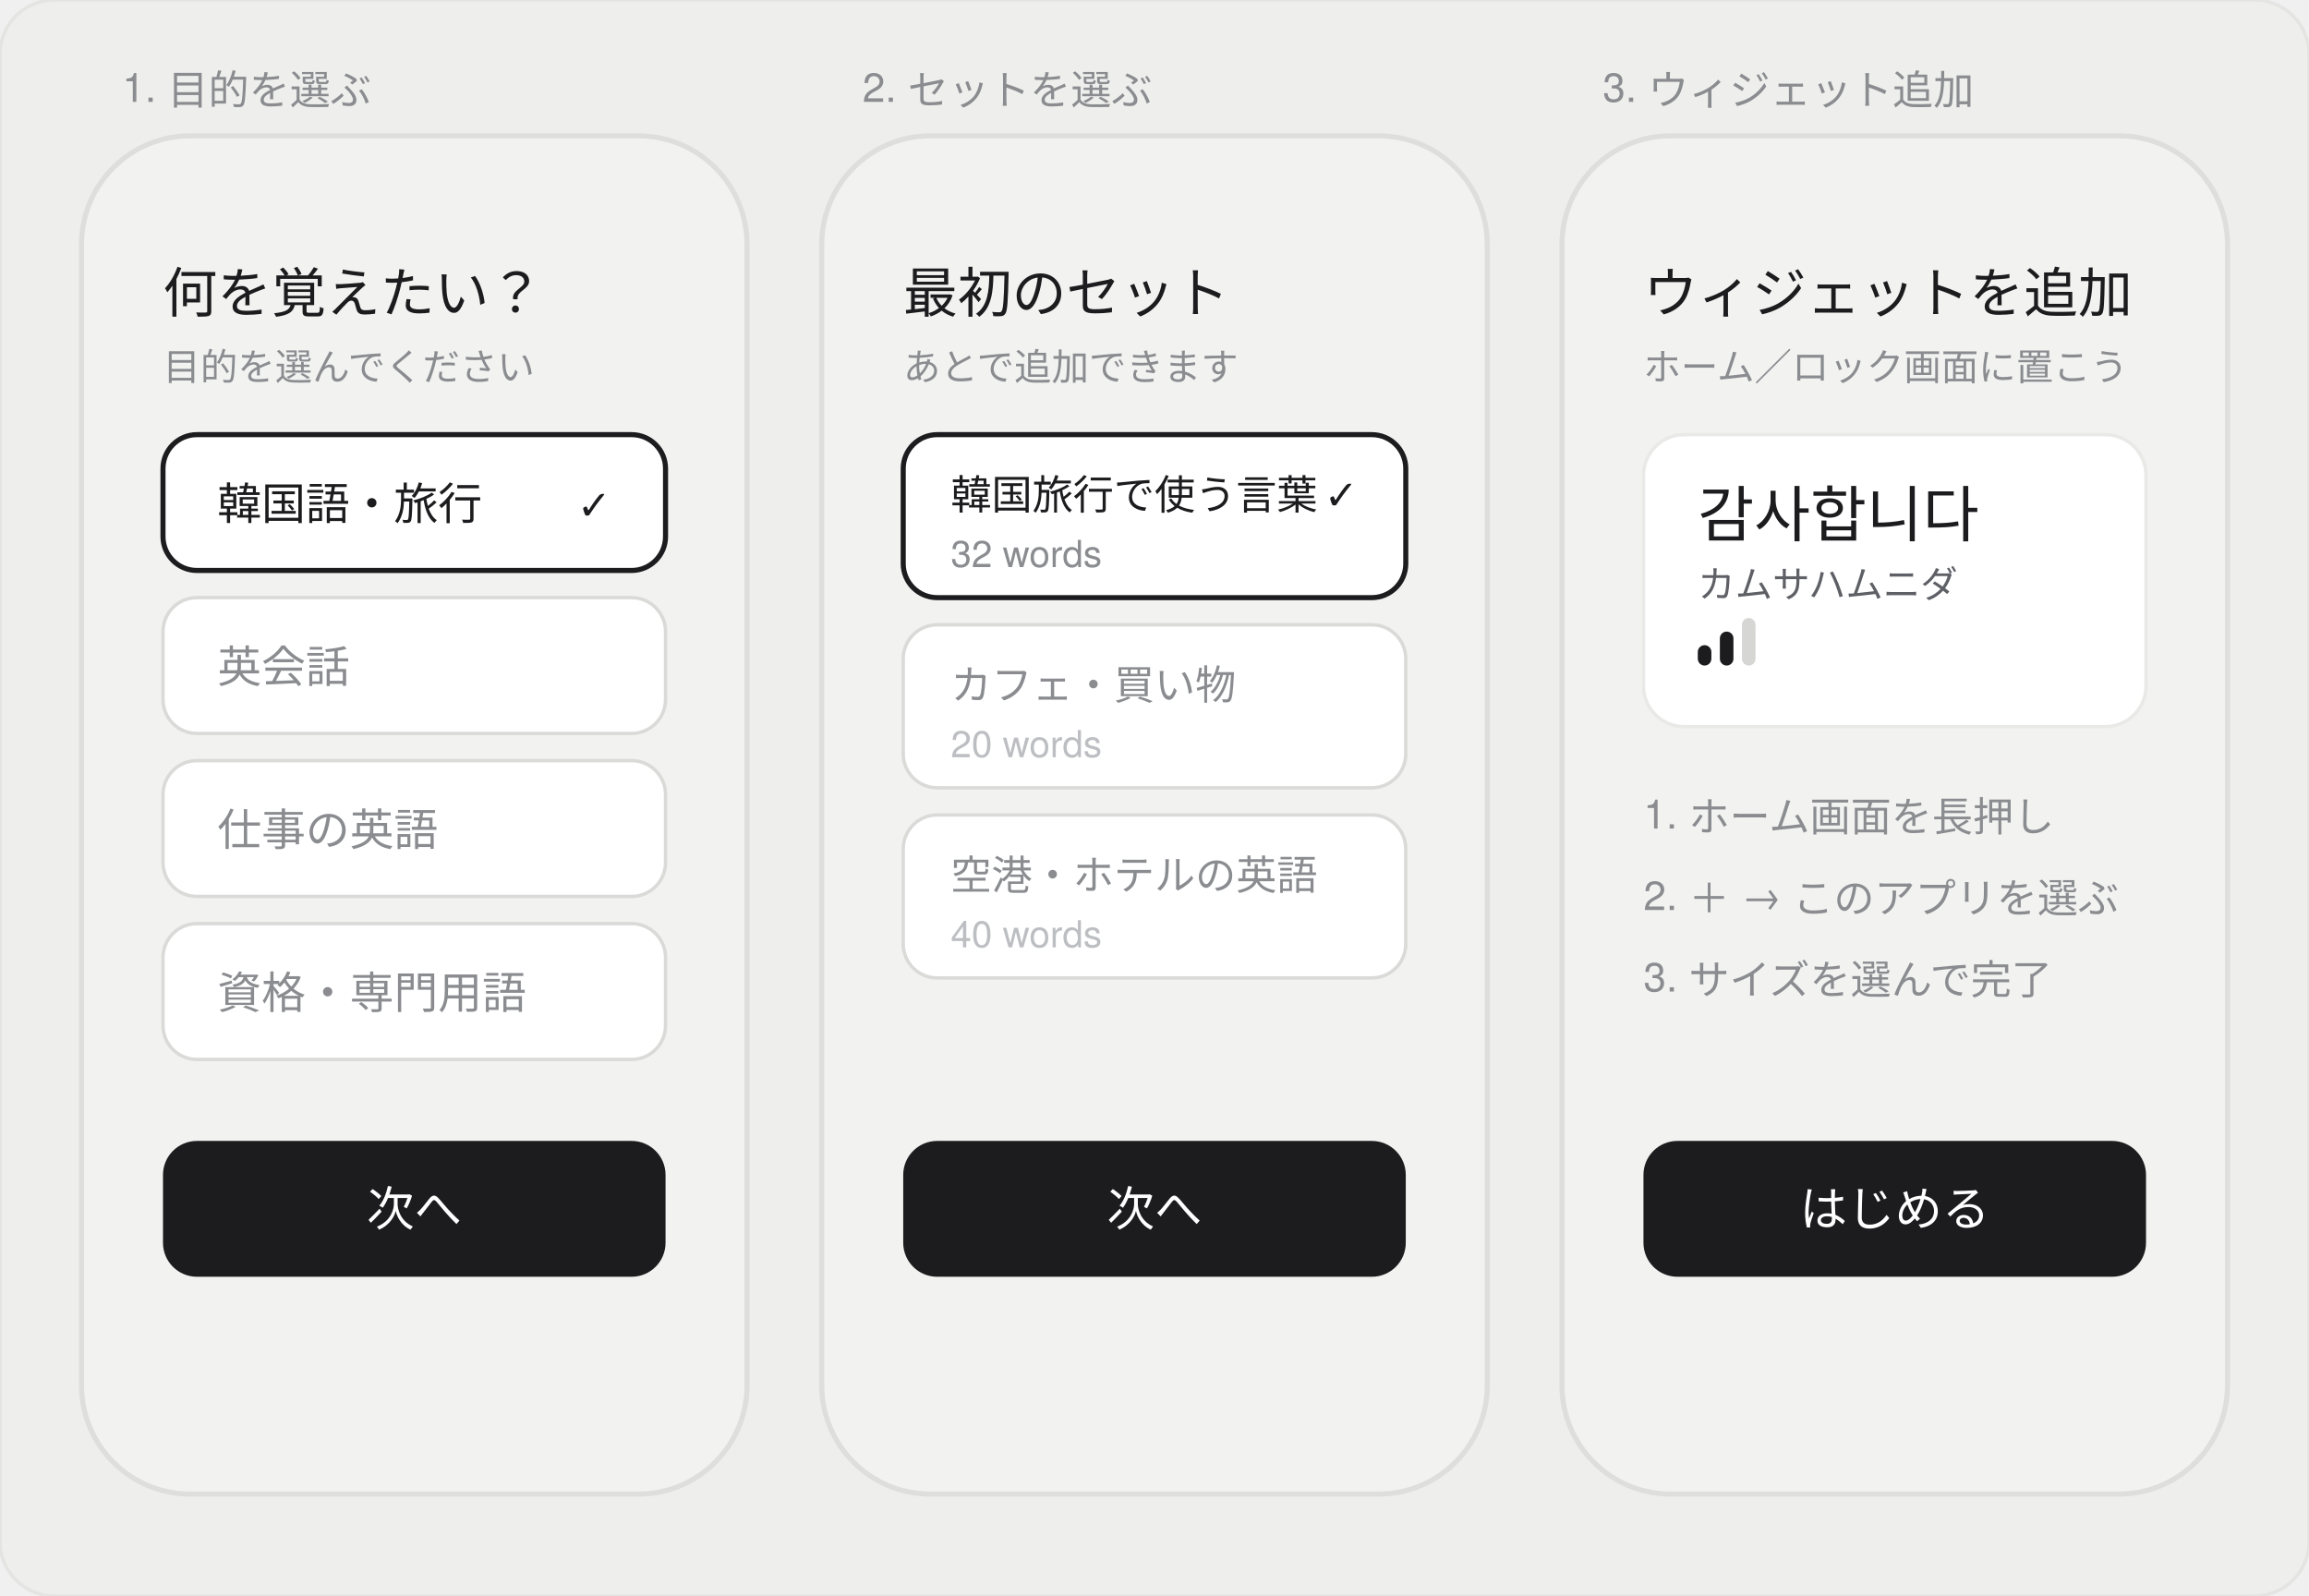
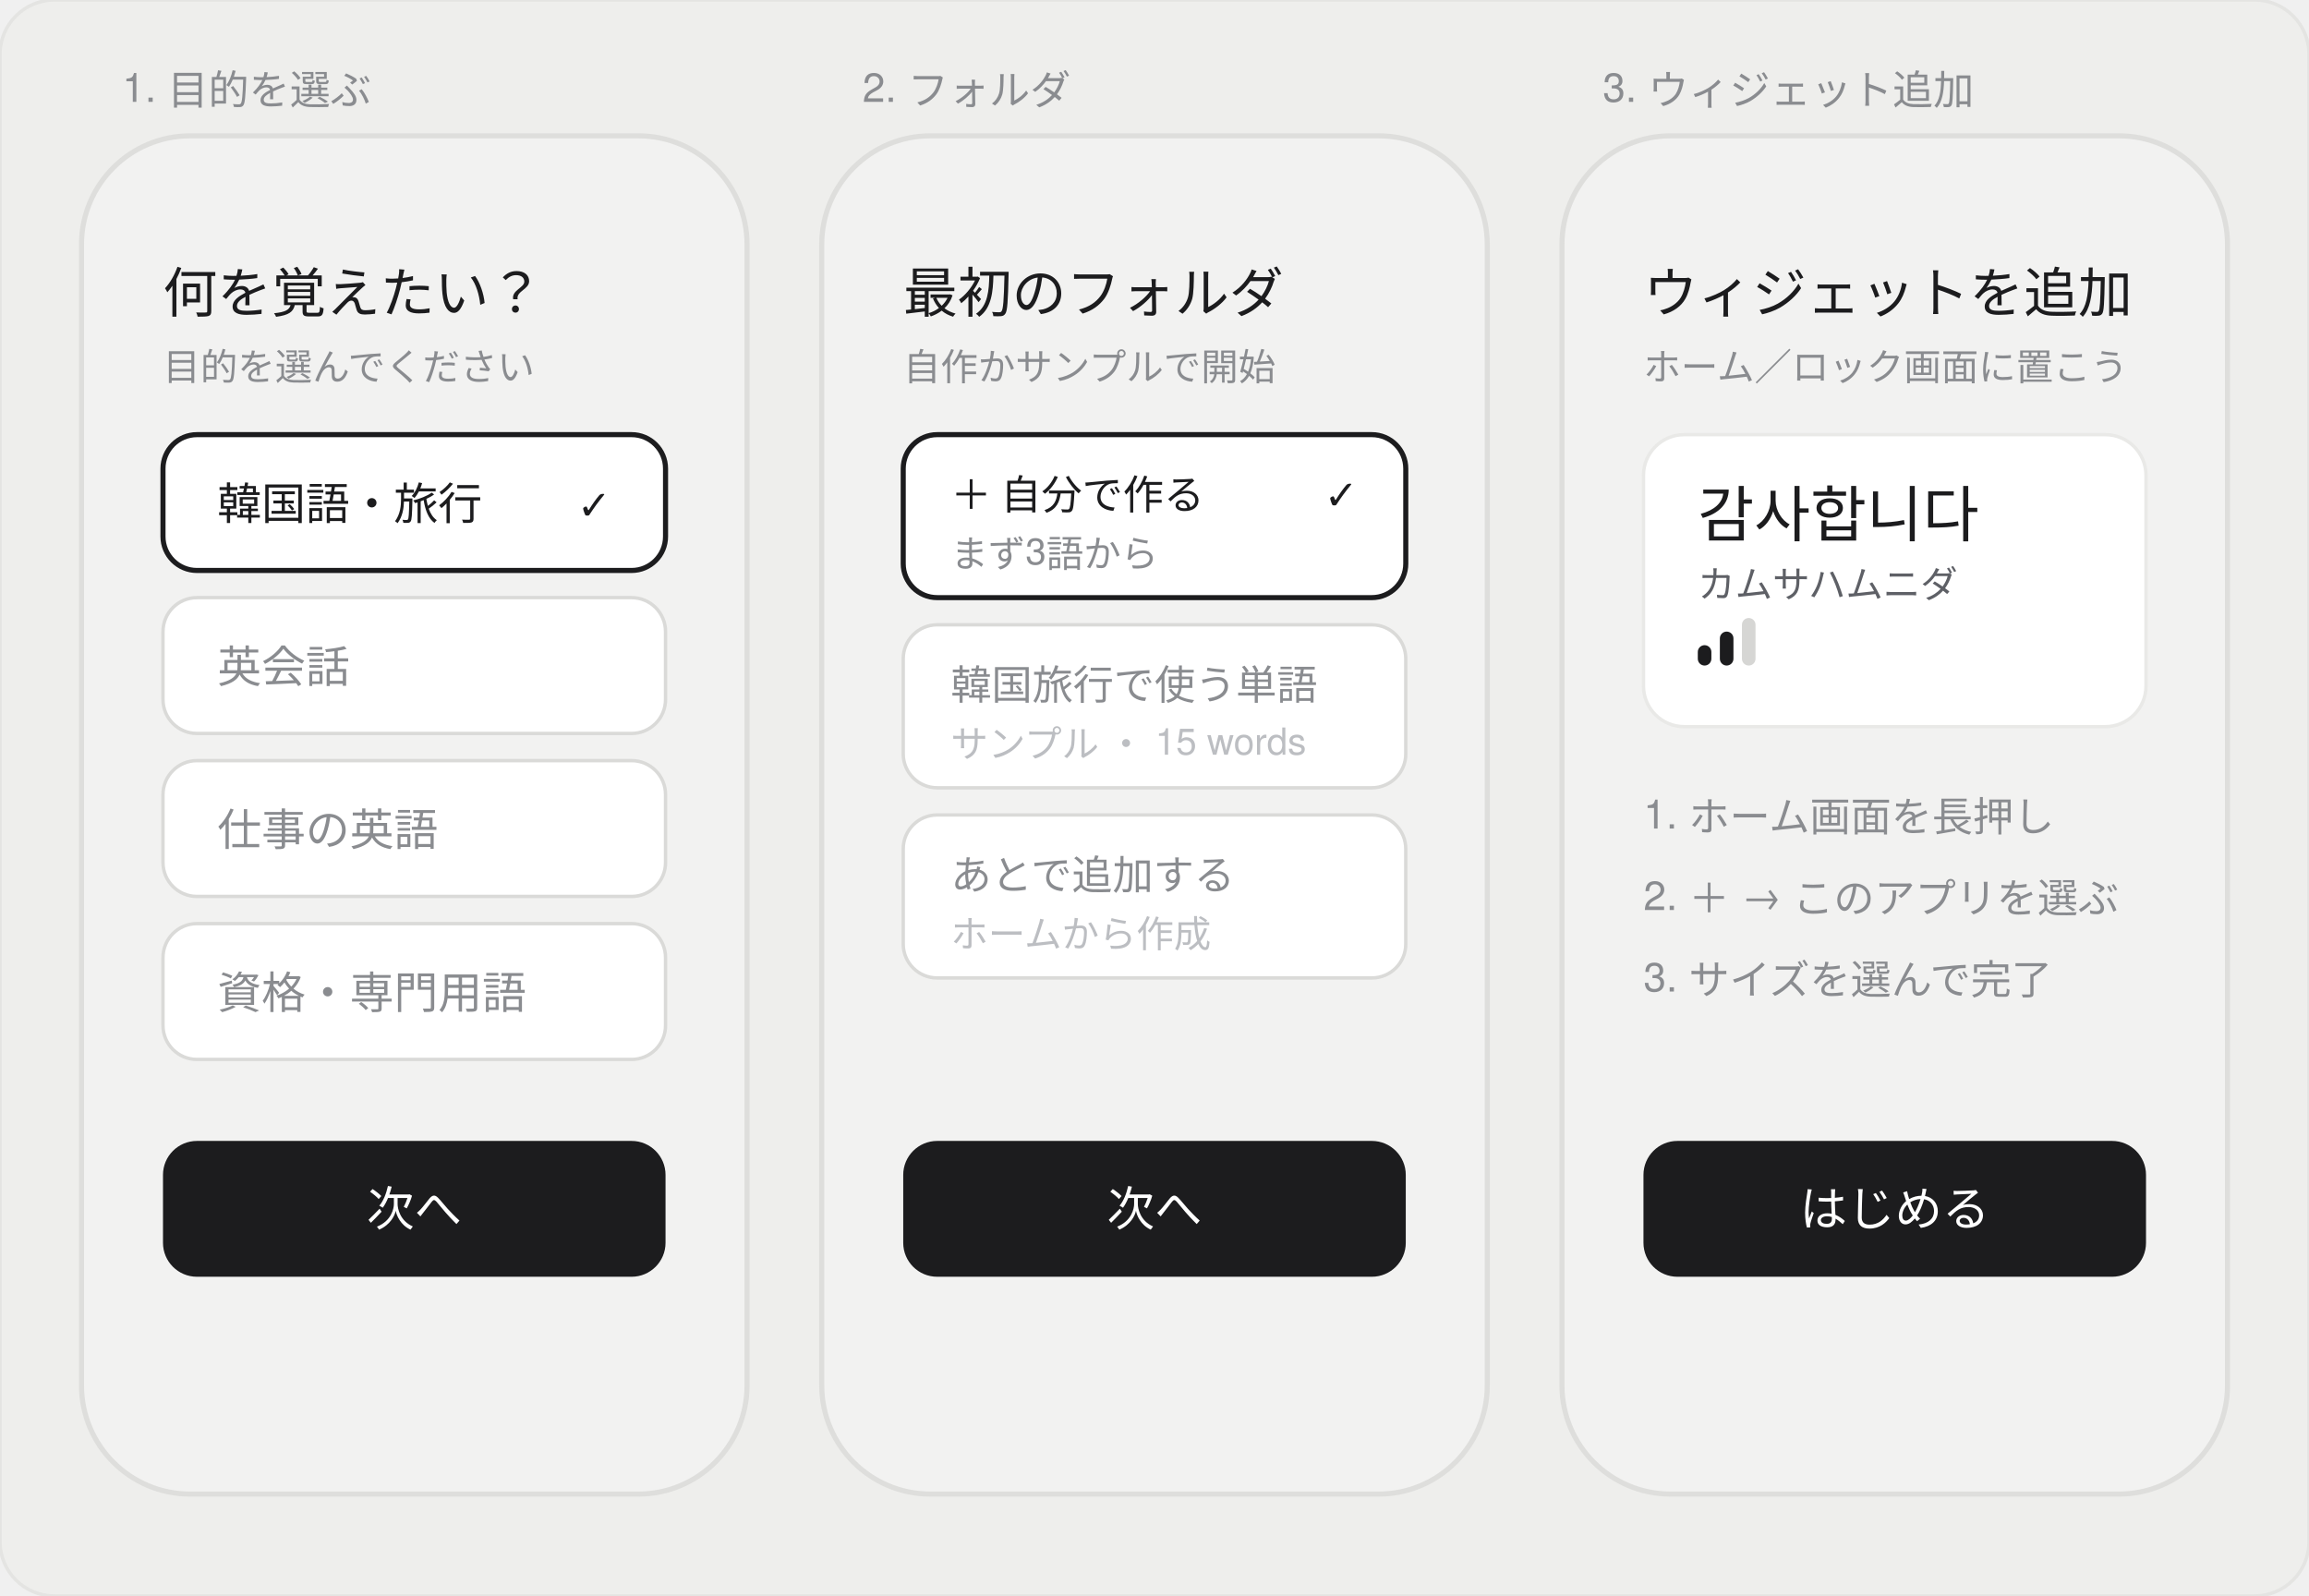
<svg xmlns="http://www.w3.org/2000/svg" viewBox="0 0 680 470" role="img" font-family="'Hiragino Sans','Helvetica Neue',sans-serif">
  <rect x="0" y="0" width="680" height="470" rx="16" fill="#EEEEEC" stroke="#E4E4E2" />
  <text x="36" y="30" font-size="12" fill="#8A8C90">1. 目的を選ぶ</text>
-   <text x="254" y="30" font-size="12" fill="#8A8C90">2. セットを選ぶ</text>
+   <text x="254" y="30" font-size="12" fill="#8A8C90">2. フォルダ</text>
  <text x="472" y="30" font-size="12" fill="#8A8C90">3. ウィジェット追加</text>
  <rect x="24" y="40" width="196" height="400" rx="32" fill="#F2F2F1" stroke="#DEDEDC" stroke-width="1.5" />
  <text x="48" y="92" font-size="16" fill="#1C1C1E">何を覚えたい？</text>
  <text x="48" y="112" font-size="11" fill="#8A8C90">目的を選んでください</text>
  <rect x="48" y="128" width="148" height="40" rx="10" fill="#FFFFFF" stroke="#1C1C1E" stroke-width="1.5" />
  <text x="64" y="153" font-size="13" fill="#1C1C1E">韓国語・旅行</text>
  <text x="180" y="153" text-anchor="end" font-size="12" fill="#1C1C1E">✓</text>
  <rect x="48" y="176" width="148" height="40" rx="10" fill="#FFFFFF" stroke="#DADAD8" />
  <text x="64" y="201" font-size="13" fill="#8A8C90">英会話</text>
  <rect x="48" y="224" width="148" height="40" rx="10" fill="#FFFFFF" stroke="#DADAD8" />
  <text x="64" y="249" font-size="13" fill="#8A8C90">仕事の英語</text>
  <rect x="48" y="272" width="148" height="40" rx="10" fill="#FFFFFF" stroke="#DADAD8" />
  <text x="64" y="297" font-size="13" fill="#8A8C90">資格・専門用語</text>
  <rect x="48" y="336" width="148" height="40" rx="10" fill="#1C1C1E" />
  <text x="122" y="361" text-anchor="middle" font-size="14" fill="#FFFFFF">次へ</text>
  <rect x="242" y="40" width="196" height="400" rx="32" fill="#F2F2F1" stroke="#DEDEDC" stroke-width="1.5" />
-   <text x="266" y="92" font-size="16" fill="#1C1C1E">最初のセット</text>
-   <text x="266" y="112" font-size="11" fill="#8A8C90">あとで追加できます</text>
+   <text x="266" y="92" font-size="16" fill="#1C1C1E">最初のフォルダ</text>
+   <text x="266" y="112" font-size="11" fill="#8A8C90">自作かサンプルで開始</text>
  <rect x="266" y="128" width="148" height="48" rx="10" fill="#FFFFFF" stroke="#1C1C1E" stroke-width="1.5" />
-   <text x="280" y="150" font-size="12" fill="#1C1C1E">韓国旅行で使う言葉</text>
-   <text x="280" y="167" font-size="11" fill="#8A8C90">32 words</text>
+   <text x="280" y="150" font-size="12" fill="#1C1C1E">＋ 自分で作る</text>
+   <text x="280" y="167" font-size="11" fill="#8A8C90">まず3語から</text>
  <text x="400" y="150" text-anchor="end" font-size="12" fill="#1C1C1E">✓</text>
  <rect x="266" y="184" width="148" height="48" rx="10" fill="#FFFFFF" stroke="#DADAD8" />
-   <text x="280" y="206" font-size="12" fill="#8A8C90">カフェ・買い物</text>
-   <text x="280" y="223" font-size="11" fill="#BCBEC2">20 words</text>
+   <text x="280" y="206" font-size="12" fill="#8A8C90">韓国旅行で使う単語</text>
+   <text x="280" y="223" font-size="11" fill="#BCBEC2">サンプル ・ 15 words</text>
  <rect x="266" y="240" width="148" height="48" rx="10" fill="#FFFFFF" stroke="#DADAD8" />
-   <text x="280" y="262" font-size="12" fill="#8A8C90">空港・ホテルの英語</text>
-   <text x="280" y="279" font-size="11" fill="#BCBEC2">40 words</text>
+   <text x="280" y="262" font-size="12" fill="#8A8C90">あとで追加する</text>
+   <text x="280" y="279" font-size="11" fill="#BCBEC2">ホームから作成</text>
  <rect x="266" y="336" width="148" height="40" rx="10" fill="#1C1C1E" />
  <text x="340" y="361" text-anchor="middle" font-size="14" fill="#FFFFFF">次へ</text>
  <rect x="460" y="40" width="196" height="400" rx="32" fill="#F2F2F1" stroke="#DEDEDC" stroke-width="1.5" />
  <text x="484" y="92" font-size="16" fill="#1C1C1E">ウィジェットを追加</text>
  <text x="484" y="112" font-size="11" fill="#8A8C90">ホーム／ロック画面に置こう</text>
  <rect x="484" y="128" width="148" height="86" rx="12" fill="#FFFFFF" stroke="#E9E9E7" />
  <text x="500" y="158" font-size="18" fill="#1C1C1E">감사합니다</text>
  <text x="500" y="176" font-size="11" fill="#5E6066">カムサハムニダ</text>
  <rect x="500" y="190" width="4" height="6" rx="2" fill="#1C1C1E" />
  <rect x="506.5" y="186" width="4" height="10" rx="2" fill="#1C1C1E" />
  <rect x="513" y="182" width="4" height="14" rx="2" fill="#D6D6D4" />
  <text x="484" y="244" font-size="12" fill="#8A8C90">1. ホーム画面を長押し</text>
  <text x="484" y="268" font-size="12" fill="#8A8C90">2. ＋ → このアプリを選ぶ</text>
  <text x="484" y="292" font-size="12" fill="#8A8C90">3. サイズを選んで完了</text>
  <rect x="484" y="336" width="148" height="40" rx="10" fill="#1C1C1E" />
  <text x="558" y="361" text-anchor="middle" font-size="14" fill="#FFFFFF">はじめる</text>
</svg>
